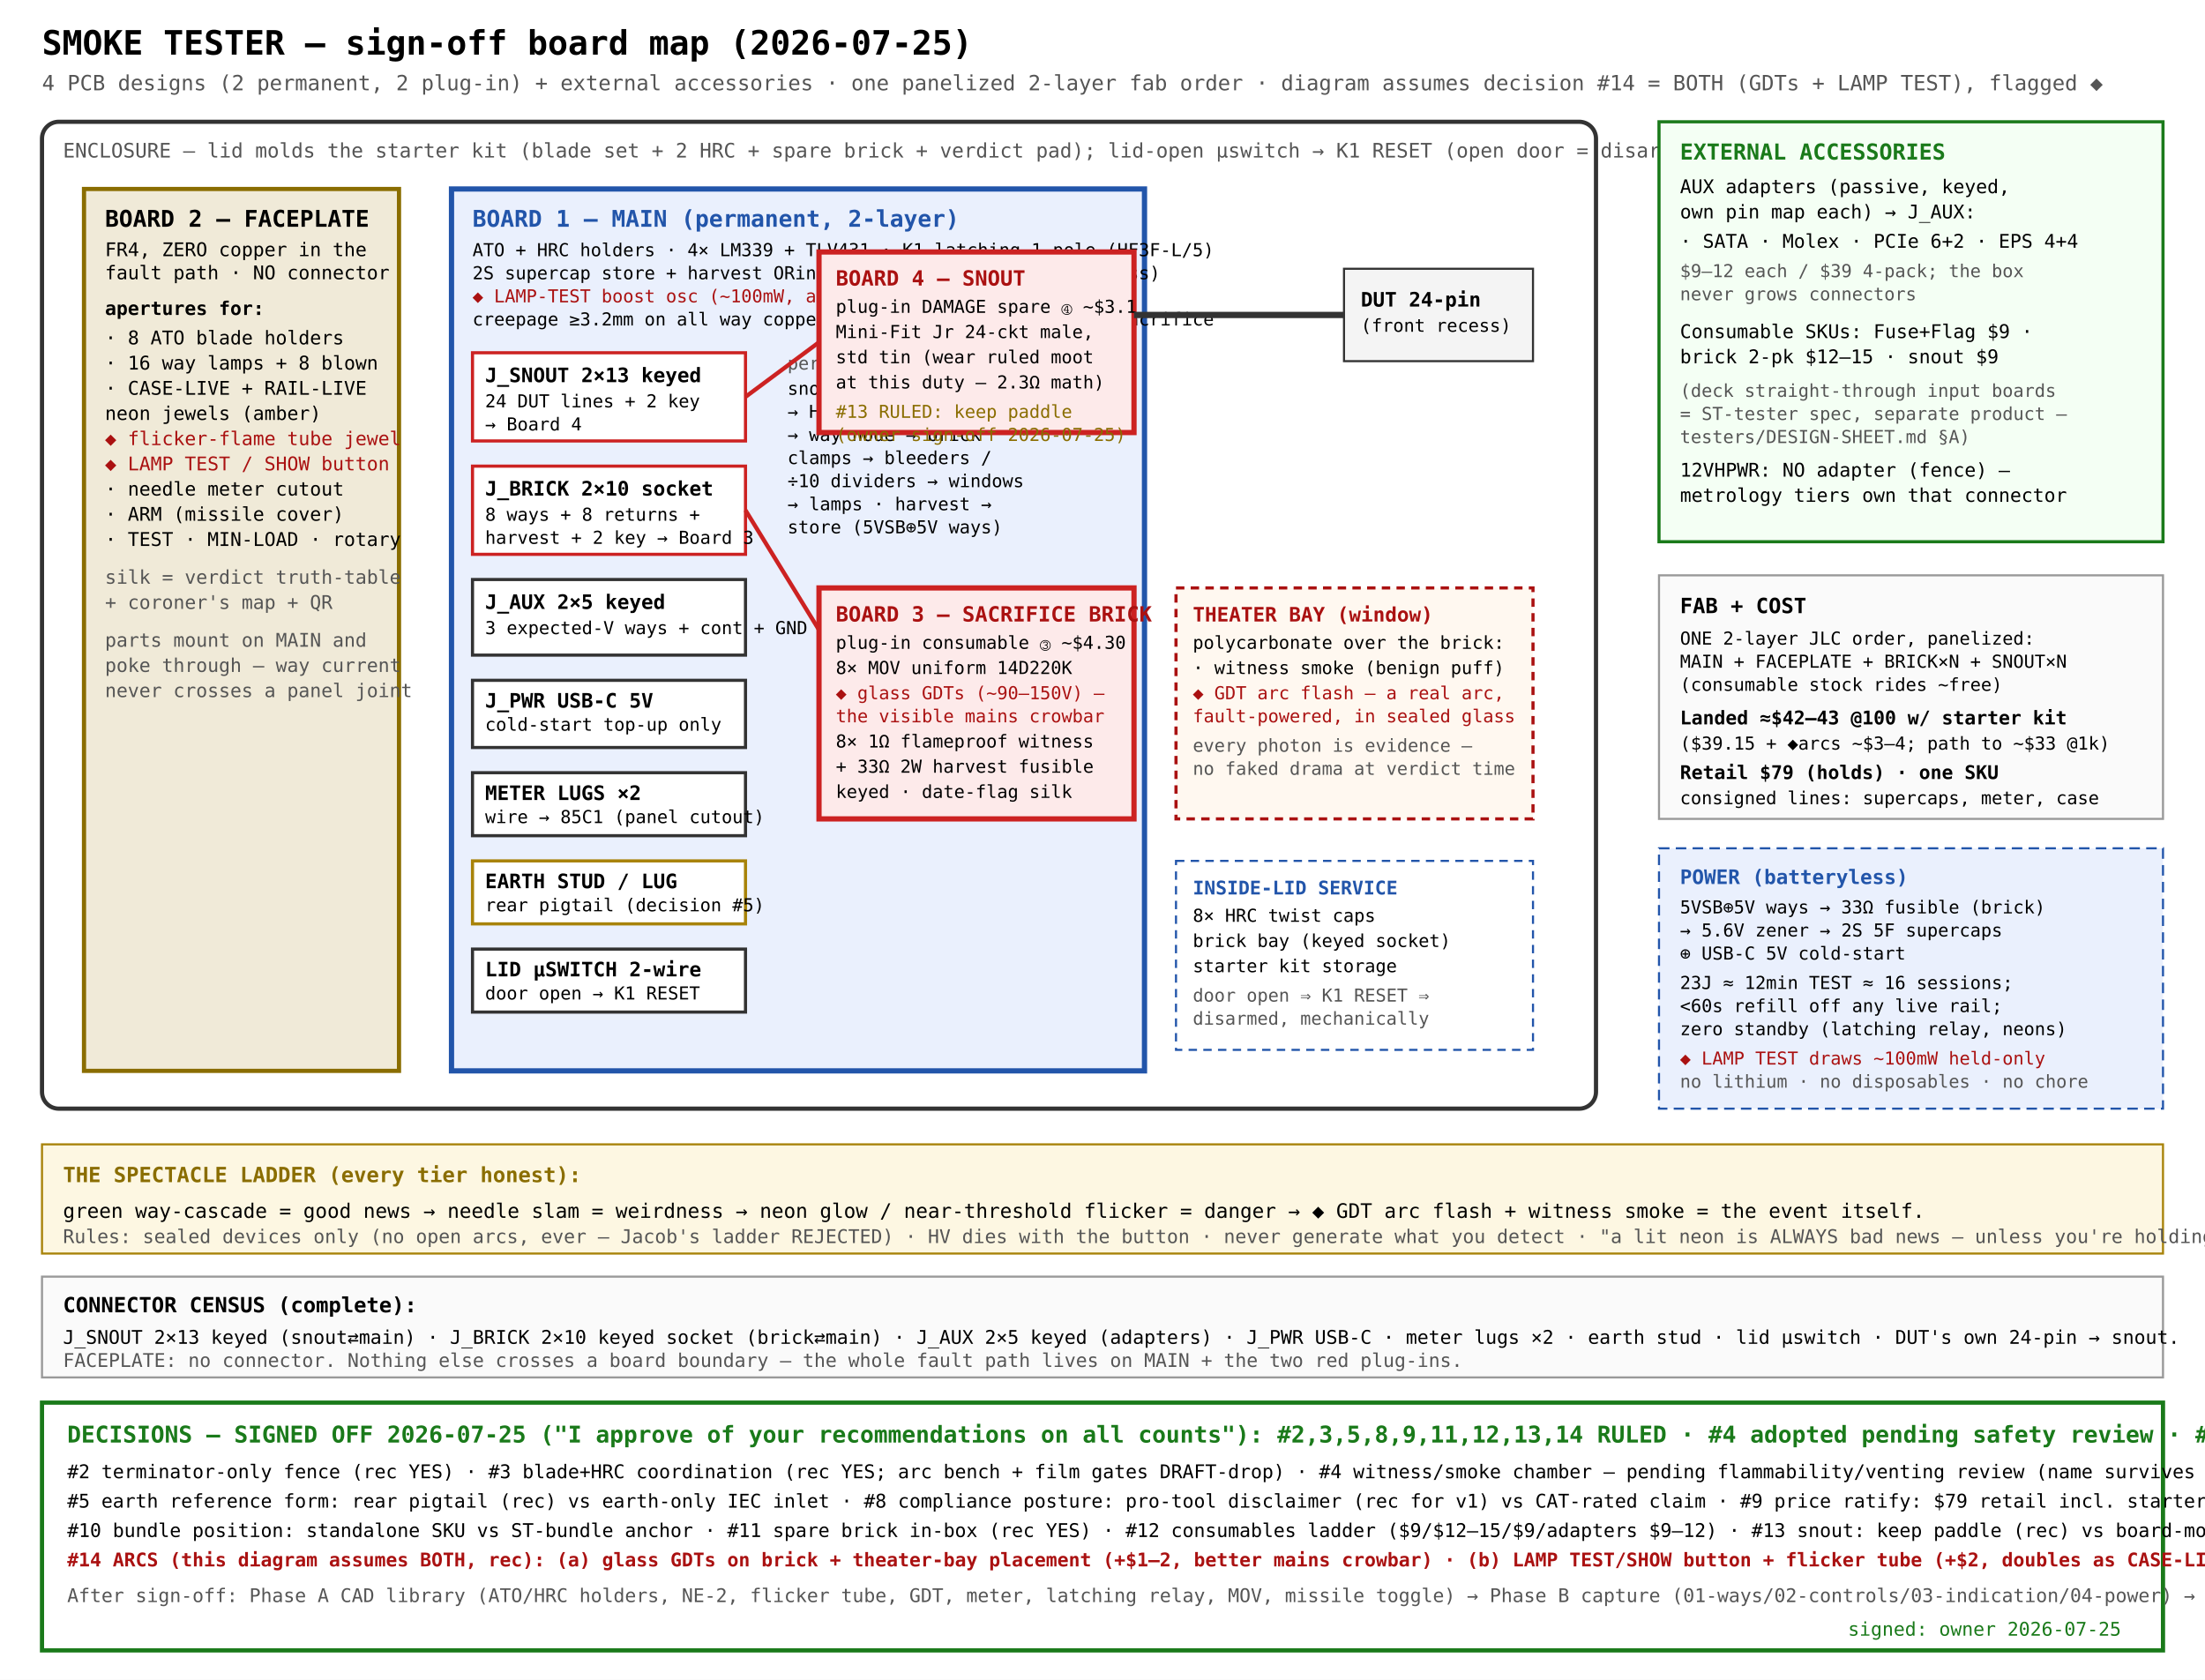
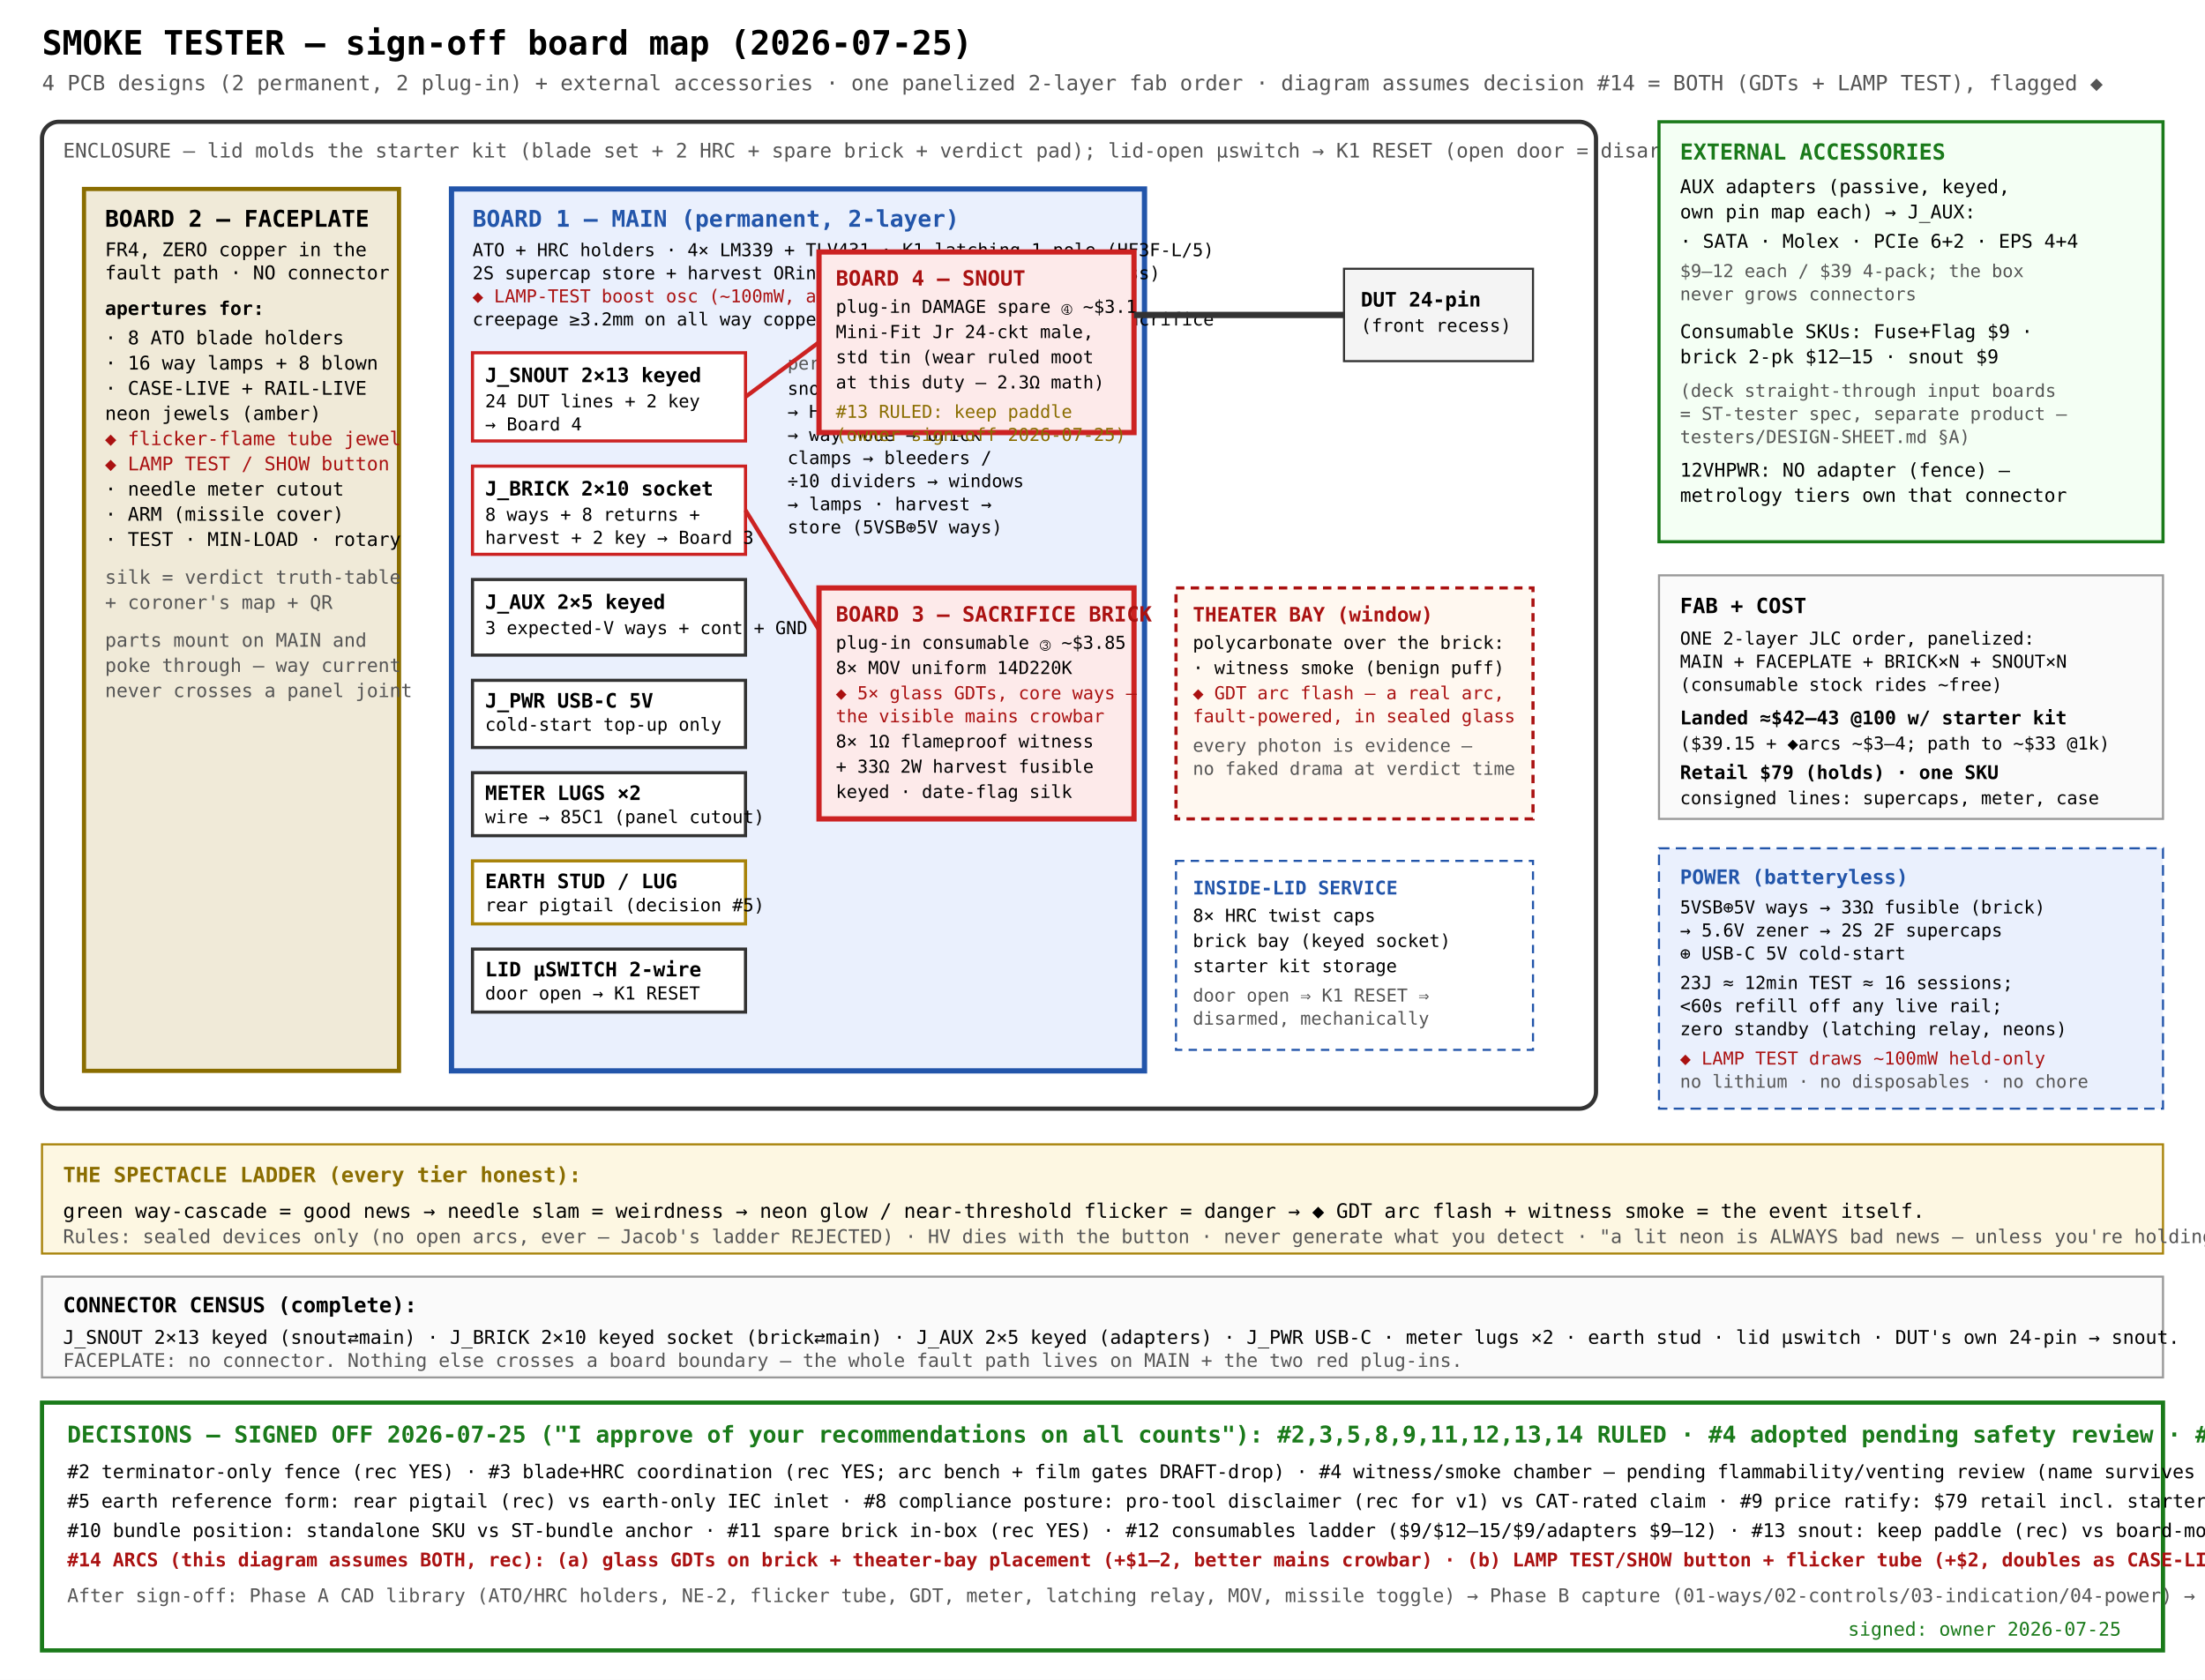
<svg xmlns="http://www.w3.org/2000/svg" width="1050" height="800" viewBox="0 0 1050 800" font-family="monospace">
  <rect width="1050" height="800" fill="#ffffff" />
  <text x="20" y="26" font-size="16" font-weight="bold">SMOKE TESTER — sign-off board map (2026-07-25)</text>
  <text x="20" y="43" font-size="10" fill="#555">4 PCB designs (2 permanent, 2 plug-in) + external accessories · one panelized 2-layer fab order · diagram assumes decision #14 = BOTH (GDTs + LAMP TEST), flagged ◆</text>
  <rect x="20" y="58" width="740" height="470" fill="none" stroke="#333" stroke-width="2" rx="8" />
  <text x="30" y="75" font-size="9.5" fill="#555">ENCLOSURE — lid molds the starter kit (blade set + 2 HRC + spare brick + verdict pad); lid-open µswitch → K1 RESET (open door = disarmed)</text>
  <rect x="40" y="90" width="150" height="420" fill="#f0ead8" stroke="#8a6d00" stroke-width="2" />
  <text x="50" y="108" font-size="11" font-weight="bold">BOARD 2 — FACEPLATE</text>
  <text x="50" y="122" font-size="9">FR4, ZERO copper in the</text>
  <text x="50" y="133" font-size="9">fault path · NO connector</text>
  <text x="50" y="150" font-size="9" font-weight="bold">apertures for:</text>
  <text x="50" y="164" font-size="9">· 8 ATO blade holders</text>
  <text x="50" y="176" font-size="9">· 16 way lamps + 8 blown</text>
  <text x="50" y="188" font-size="9">· CASE-LIVE + RAIL-LIVE</text>
  <text x="50" y="200" font-size="9">  neon jewels (amber)</text>
  <text x="50" y="212" font-size="9" fill="#a11">◆ flicker-flame tube jewel</text>
  <text x="50" y="224" font-size="9" fill="#a11">◆ LAMP TEST / SHOW button</text>
  <text x="50" y="236" font-size="9">· needle meter cutout</text>
  <text x="50" y="248" font-size="9">· ARM (missile cover)</text>
  <text x="50" y="260" font-size="9">· TEST · MIN-LOAD · rotary</text>
  <text x="50" y="278" font-size="9" fill="#555">silk = verdict truth-table</text>
  <text x="50" y="290" font-size="9" fill="#555">+ coroner's map + QR</text>
  <text x="50" y="308" font-size="9" fill="#555">parts mount on MAIN and</text>
  <text x="50" y="320" font-size="9" fill="#555">poke through — way current</text>
  <text x="50" y="332" font-size="9" fill="#555">never crosses a panel joint</text>
  <rect x="215" y="90" width="330" height="420" fill="#eaf0fd" stroke="#2255aa" stroke-width="2.5" />
  <text x="225" y="108" font-size="11" font-weight="bold" fill="#2255aa">BOARD 1 — MAIN (permanent, 2-layer)</text>
  <text x="225" y="122" font-size="8.5">ATO + HRC holders · 4× LM339 + TLV431 · K1 latching 1-pole (HF3F-L/5)</text>
  <text x="225" y="133" font-size="8.5">2S supercap store + harvest ORing · divider strings (300V class)</text>
  <text x="225" y="144" font-size="8.5" fill="#a11">◆ LAMP-TEST boost osc (~100mW, alive only while button held)</text>
  <text x="225" y="155" font-size="8.5">creepage ≥3.2mm on all way copper · no copper upstream of a sacrifice</text>
  <rect x="225" y="168" width="130" height="42" fill="#fff" stroke="#c22" stroke-width="1.5" />
  <text x="231" y="182" font-size="9.5" font-weight="bold">J_SNOUT 2×13 keyed</text>
  <text x="231" y="194" font-size="8.5">24 DUT lines + 2 key</text>
  <text x="231" y="205" font-size="8.5">→ Board 4</text>
  <rect x="225" y="222" width="130" height="42" fill="#fff" stroke="#c22" stroke-width="1.5" />
  <text x="231" y="236" font-size="9.5" font-weight="bold">J_BRICK 2×10 socket</text>
  <text x="231" y="248" font-size="8.5">8 ways + 8 returns +</text>
  <text x="231" y="259" font-size="8.5">harvest + 2 key → Board 3</text>
  <rect x="225" y="276" width="130" height="36" fill="#fff" stroke="#333" stroke-width="1.5" />
  <text x="231" y="290" font-size="9.5" font-weight="bold">J_AUX 2×5 keyed</text>
  <text x="231" y="302" font-size="8.5">3 expected-V ways + cont + GND</text>
  <rect x="225" y="324" width="130" height="32" fill="#fff" stroke="#333" stroke-width="1.5" />
  <text x="231" y="337" font-size="9.5" font-weight="bold">J_PWR USB-C 5V</text>
  <text x="231" y="348" font-size="8.5">cold-start top-up only</text>
  <rect x="225" y="368" width="130" height="30" fill="#fff" stroke="#333" stroke-width="1.5" />
  <text x="231" y="381" font-size="9.5" font-weight="bold">METER LUGS ×2</text>
  <text x="231" y="392" font-size="8.5">wire → 85C1 (panel cutout)</text>
  <rect x="225" y="410" width="130" height="30" fill="#fff" stroke="#a8830a" stroke-width="1.5" />
  <text x="231" y="423" font-size="9.5" font-weight="bold">EARTH STUD / LUG</text>
  <text x="231" y="434" font-size="8.5">rear pigtail (decision #5)</text>
  <rect x="225" y="452" width="130" height="30" fill="#fff" stroke="#333" stroke-width="1.5" />
  <text x="231" y="465" font-size="9.5" font-weight="bold">LID µSWITCH 2-wire</text>
  <text x="231" y="476" font-size="8.5">door open → K1 RESET</text>
  <text x="375" y="176" font-size="8.5" fill="#555">per way (×8):</text>
  <text x="375" y="188" font-size="8.5">snout → BLADE 1A-F</text>
  <text x="375" y="199" font-size="8.5">→ HRC 2A-T 250VAC</text>
  <text x="375" y="210" font-size="8.5">→ way node → brick</text>
  <text x="375" y="221" font-size="8.5">clamps → bleeders /</text>
  <text x="375" y="232" font-size="8.5">÷10 dividers → windows</text>
  <text x="375" y="243" font-size="8.5">→ lamps · harvest →</text>
  <text x="375" y="254" font-size="8.5">store (5VSB⊕5V ways)</text>
  <rect x="390" y="280" width="150" height="110" fill="#fdeaea" stroke="#c22" stroke-width="2.5" />
  <text x="398" y="296" font-size="10" font-weight="bold" fill="#a11">BOARD 3 — SACRIFICE BRICK</text>
-   <text x="398" y="309" font-size="8.5">plug-in consumable ③ ~$4.30</text>
+   <text x="398" y="309" font-size="8.5">plug-in consumable ③ ~$3.85</text>
  <text x="398" y="321" font-size="8.5">8× MOV uniform 14D220K</text>
-   <text x="398" y="333" font-size="8.5" fill="#a11">◆ glass GDTs (~90–150V) —</text>
+   <text x="398" y="333" font-size="8.5" fill="#a11">◆ 5× glass GDTs, core ways —</text>
  <text x="398" y="344" font-size="8.5" fill="#a11">  the visible mains crowbar</text>
  <text x="398" y="356" font-size="8.5">8× 1Ω flameproof witness</text>
  <text x="398" y="368" font-size="8.5">+ 33Ω 2W harvest fusible</text>
  <text x="398" y="380" font-size="8.5">keyed · date-flag silk</text>
  <line x1="355" y1="243" x2="390" y2="300" stroke="#c22" stroke-width="2" />
  <rect x="390" y="120" width="150" height="86" fill="#fdeaea" stroke="#c22" stroke-width="2.5" />
  <text x="398" y="136" font-size="10" font-weight="bold" fill="#a11">BOARD 4 — SNOUT</text>
  <text x="398" y="149" font-size="8.5">plug-in DAMAGE spare ④ ~$3.1</text>
  <text x="398" y="161" font-size="8.5">Mini-Fit Jr 24-ckt male,</text>
  <text x="398" y="173" font-size="8.5">std tin (wear ruled moot</text>
  <text x="398" y="185" font-size="8.5">at this duty — 2.3Ω math)</text>
  <text x="398" y="199" font-size="8.5" fill="#8a6d00">#13 RULED: keep paddle</text>
  <text x="398" y="210" font-size="8.5" fill="#8a6d00">(owner sign-off 2026-07-25)</text>
  <line x1="355" y1="189" x2="390" y2="163" stroke="#c22" stroke-width="2" />
  <line x1="540" y1="150" x2="640" y2="150" stroke="#333" stroke-width="3" />
  <rect x="640" y="128" width="90" height="44" fill="#f4f4f4" stroke="#333" />
  <text x="648" y="146" font-size="9.5" font-weight="bold">DUT 24-pin</text>
  <text x="648" y="158" font-size="8.5">(front recess)</text>
  <rect x="560" y="280" width="170" height="110" fill="#fff8f0" stroke="#a11" stroke-dasharray="4 3" stroke-width="1.5" />
  <text x="568" y="296" font-size="9.5" font-weight="bold" fill="#a11">THEATER BAY (window)</text>
  <text x="568" y="309" font-size="8.5">polycarbonate over the brick:</text>
  <text x="568" y="321" font-size="8.5">· witness smoke (benign puff)</text>
  <text x="568" y="333" font-size="8.5" fill="#a11">◆ GDT arc flash — a real arc,</text>
  <text x="568" y="344" font-size="8.5" fill="#a11">  fault-powered, in sealed glass</text>
  <text x="568" y="358" font-size="8.5" fill="#555">every photon is evidence —</text>
  <text x="568" y="369" font-size="8.5" fill="#555">no faked drama at verdict time</text>
  <rect x="560" y="410" width="170" height="90" fill="#fff" stroke="#2255aa" stroke-dasharray="4 3" />
  <text x="568" y="426" font-size="9" font-weight="bold" fill="#2255aa">INSIDE-LID SERVICE</text>
  <text x="568" y="439" font-size="8.5">8× HRC twist caps</text>
  <text x="568" y="451" font-size="8.5">brick bay (keyed socket)</text>
  <text x="568" y="463" font-size="8.5">starter kit storage</text>
  <text x="568" y="477" font-size="8.5" fill="#555">door open ⇒ K1 RESET ⇒</text>
  <text x="568" y="488" font-size="8.5" fill="#555">disarmed, mechanically</text>
  <rect x="790" y="58" width="240" height="200" fill="#f4fff4" stroke="#1a7a1a" stroke-width="1.5" />
  <text x="800" y="76" font-size="10.5" font-weight="bold" fill="#1a7a1a">EXTERNAL ACCESSORIES</text>
  <text x="800" y="92" font-size="9">AUX adapters (passive, keyed,</text>
  <text x="800" y="104" font-size="9">own pin map each) → J_AUX:</text>
  <text x="800" y="118" font-size="9">· SATA · Molex · PCIe 6+2 · EPS 4+4</text>
  <text x="800" y="132" font-size="8.5" fill="#555">$9–12 each / $39 4-pack; the box</text>
  <text x="800" y="143" font-size="8.5" fill="#555">never grows connectors</text>
  <text x="800" y="161" font-size="9">Consumable SKUs: Fuse+Flag $9 ·</text>
  <text x="800" y="173" font-size="9">brick 2-pk $12–15 · snout $9</text>
  <text x="800" y="189" font-size="8.5" fill="#555">(deck straight-through input boards</text>
  <text x="800" y="200" font-size="8.5" fill="#555">= ST-tester spec, separate product —</text>
  <text x="800" y="211" font-size="8.5" fill="#555">testers/DESIGN-SHEET.md §A)</text>
  <text x="800" y="227" font-size="9">12VHPWR: NO adapter (fence) —</text>
  <text x="800" y="239" font-size="9">metrology tiers own that connector</text>
  <rect x="790" y="274" width="240" height="116" fill="#fafafa" stroke="#999" />
  <text x="800" y="292" font-size="10" font-weight="bold">FAB + COST</text>
  <text x="800" y="307" font-size="8.5">ONE 2-layer JLC order, panelized:</text>
  <text x="800" y="318" font-size="8.5">MAIN + FACEPLATE + BRICK×N + SNOUT×N</text>
  <text x="800" y="329" font-size="8.5">(consumable stock rides ~free)</text>
  <text x="800" y="345" font-size="9" font-weight="bold">Landed ≈$42–43 @100 w/ starter kit</text>
  <text x="800" y="357" font-size="8.5">($39.15 + ◆arcs ~$3–4; path to ~$33 @1k)</text>
  <text x="800" y="371" font-size="9" font-weight="bold">Retail $79 (holds) · one SKU</text>
  <text x="800" y="383" font-size="8.5">consigned lines: supercaps, meter, case</text>
  <rect x="790" y="404" width="240" height="124" fill="#eaf0fd" stroke="#2255aa" stroke-dasharray="5 3" />
  <text x="800" y="421" font-size="9.5" font-weight="bold" fill="#2255aa">POWER (batteryless)</text>
  <text x="800" y="435" font-size="8.5">5VSB⊕5V ways → 33Ω fusible (brick)</text>
-   <text x="800" y="446" font-size="8.5">→ 5.6V zener → 2S 5F supercaps</text>
+   <text x="800" y="446" font-size="8.5">→ 5.6V zener → 2S 2F supercaps</text>
  <text x="800" y="457" font-size="8.5">⊕ USB-C 5V cold-start</text>
  <text x="800" y="471" font-size="8.5">23J ≈ 12min TEST ≈ 16 sessions;</text>
  <text x="800" y="482" font-size="8.5">&lt;60s refill off any live rail;</text>
  <text x="800" y="493" font-size="8.5">zero standby (latching relay, neons)</text>
  <text x="800" y="507" font-size="8.5" fill="#a11">◆ LAMP TEST draws ~100mW held-only</text>
  <text x="800" y="518" font-size="8.5" fill="#555">no lithium · no disposables · no chore</text>
  <rect x="20" y="545" width="1010" height="52" fill="#fdf7e2" stroke="#a8830a" />
  <text x="30" y="563" font-size="10" font-weight="bold" fill="#8a6d00">THE SPECTACLE LADDER (every tier honest):</text>
  <text x="30" y="580" font-size="9.5">green way-cascade = good news → needle slam = weirdness → neon glow / near-threshold flicker = danger → ◆ GDT arc flash + witness smoke = the event itself.</text>
  <text x="30" y="592" font-size="9" fill="#555">Rules: sealed devices only (no open arcs, ever — Jacob's ladder REJECTED) · HV dies with the button · never generate what you detect · "a lit neon is ALWAYS bad news — unless you're holding LAMP TEST" (printed).</text>
  <rect x="20" y="608" width="1010" height="48" fill="#fafafa" stroke="#999" />
  <text x="30" y="625" font-size="10" font-weight="bold">CONNECTOR CENSUS (complete):</text>
  <text x="30" y="640" font-size="9">J_SNOUT 2×13 keyed (snout⇄main) · J_BRICK 2×10 keyed socket (brick⇄main) · J_AUX 2×5 keyed (adapters) · J_PWR USB-C · meter lugs ×2 · earth stud · lid µswitch · DUT's own 24-pin → snout.</text>
  <text x="30" y="651" font-size="9" fill="#555">FACEPLATE: no connector. Nothing else crosses a board boundary — the whole fault path lives on MAIN + the two red plug-ins.</text>
  <rect x="20" y="668" width="1010" height="118" fill="#fff" stroke="#1a7a1a" stroke-width="2" />
  <text x="32" y="687" font-size="11" font-weight="bold" fill="#1a7a1a">DECISIONS — SIGNED OFF 2026-07-25 ("I approve of your recommendations on all counts"): #2,3,5,8,9,11,12,13,14 RULED · #4 adopted pending safety review · #10 OPEN (no rec offered):</text>
  <text x="32" y="704" font-size="9">#2 terminator-only fence (rec YES) · #3 blade+HRC coordination (rec YES; arc bench + film gates DRAFT-drop) · #4 witness/smoke chamber — pending flammability/venting review (name survives either way)</text>
  <text x="32" y="718" font-size="9">#5 earth reference form: rear pigtail (rec) vs earth-only IEC inlet · #8 compliance posture: pro-tool disclaimer (rec for v1) vs CAT-rated claim · #9 price ratify: $79 retail incl. starter kit, ≈$42–43 landed @100</text>
  <text x="32" y="732" font-size="9">#10 bundle position: standalone SKU vs ST-bundle anchor · #11 spare brick in-box (rec YES) · #12 consumables ladder ($9/$12–15/$9/adapters $9–12) · #13 snout: keep paddle (rec) vs board-mount direct</text>
  <text x="32" y="746" font-size="9" font-weight="bold" fill="#a11">#14 ARCS (this diagram assumes BOTH, rec): (a) glass GDTs on brick + theater-bay placement (+$1–2, better mains crowbar) · (b) LAMP TEST/SHOW button + flicker tube (+$2, doubles as CASE-LIVE bulb self-test)</text>
  <text x="32" y="763" font-size="9" fill="#555">After sign-off: Phase A CAD library (ATO/HRC holders, NE-2, flicker tube, GDT, meter, latching relay, MOV, missile toggle) → Phase B capture (01-ways/02-controls/03-indication/04-power) → arc-coordination bench w/ film → DRAFT drops.</text>
  <text x="880" y="779" font-size="9" fill="#1a7a1a">signed: owner 2026-07-25</text>
</svg>
